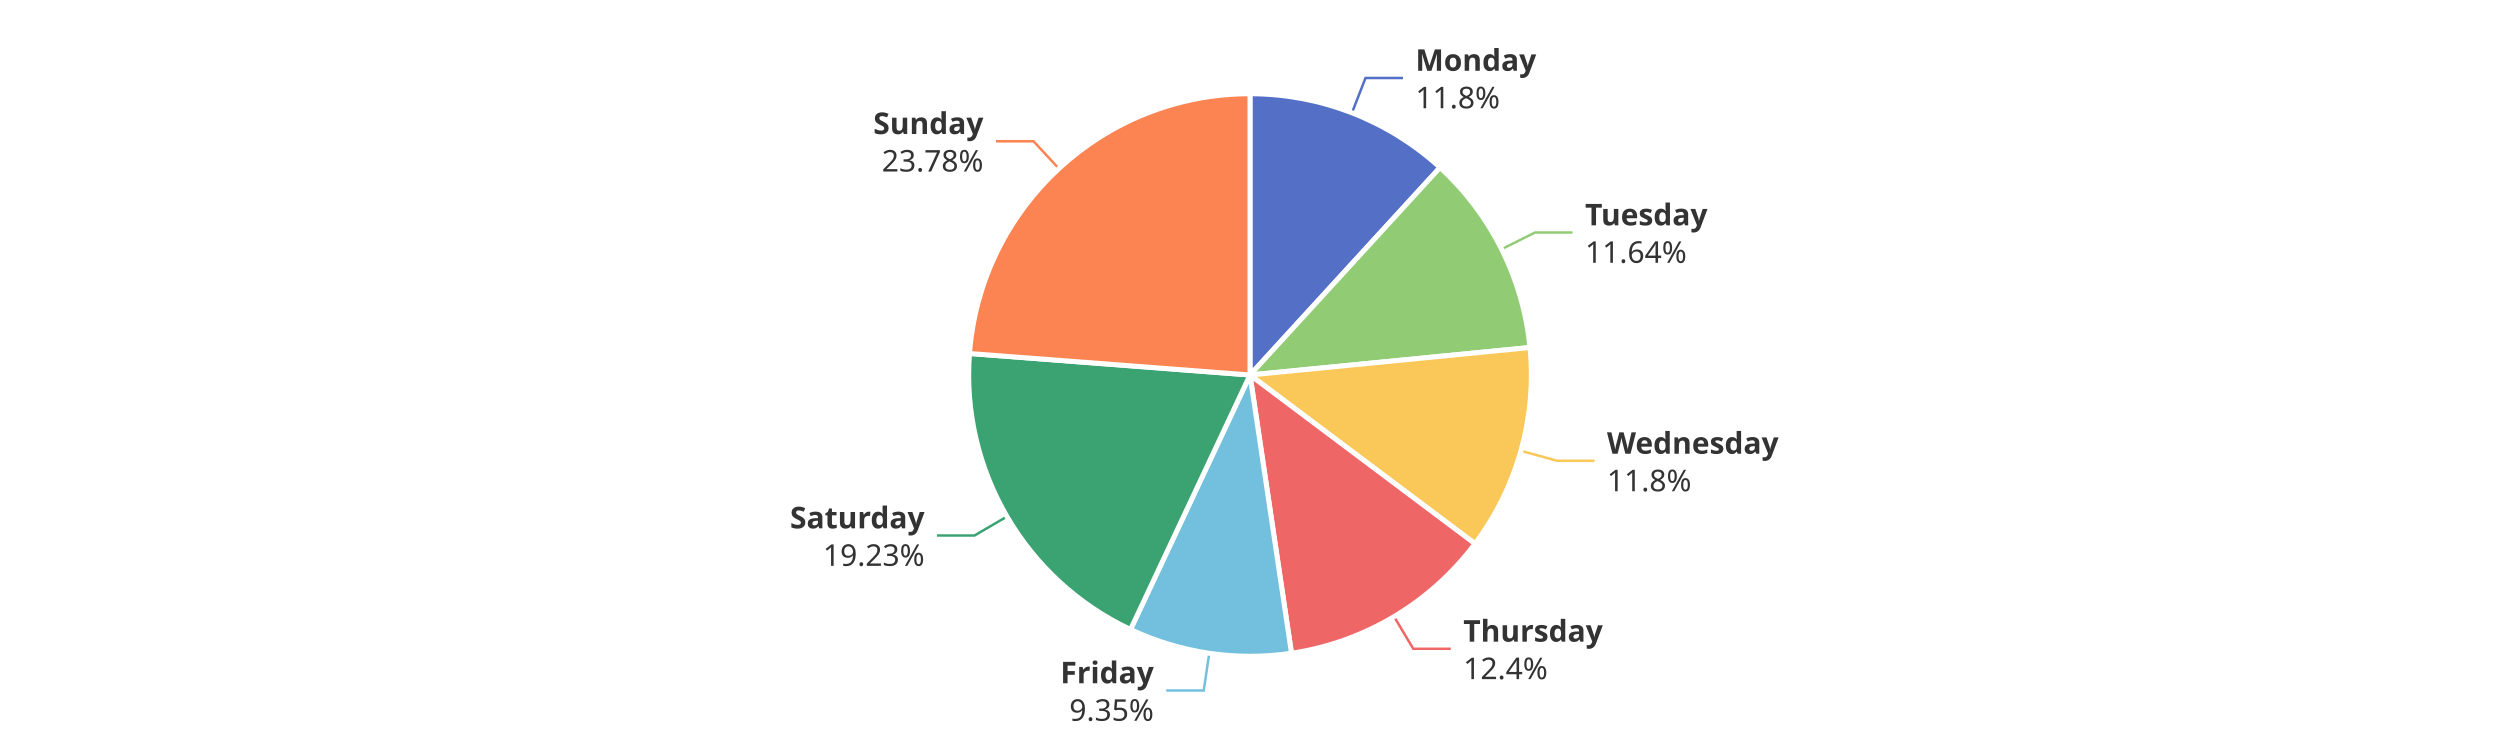
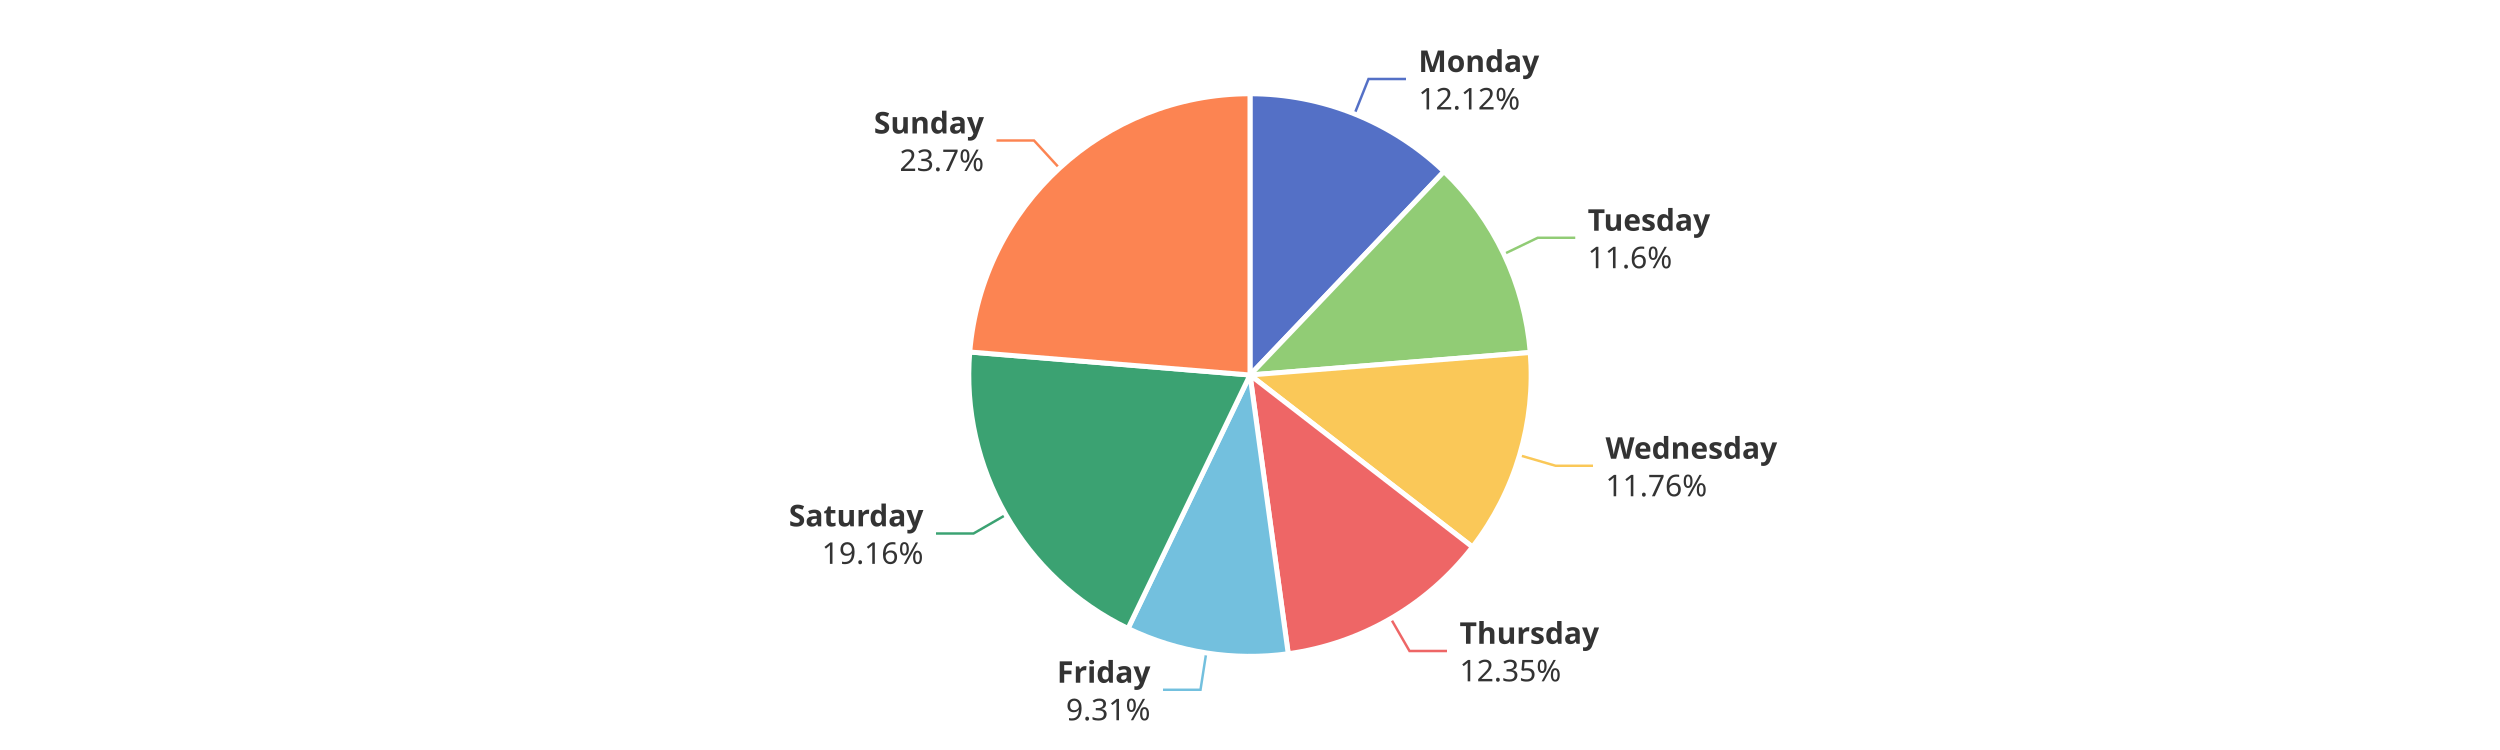
<svg xmlns="http://www.w3.org/2000/svg" width="1000" height="300" version="1.1" baseProfile="full" viewBox="0 0 1000 300">
  <rect width="1000" height="300" x="0" y="0" id="0" fill="#ffffff" />
-   <polyline points="540.8 45.1 546.2 31.2 561.2 31.2" fill="none" stroke="#5470c6" />
-   <polyline points="600.6 99.7 614 93 629 93" fill="none" stroke="#91cc75" />
-   <polyline points="608.3 180.3 622.8 184.3 637.8 184.3" fill="none" stroke="#fac858" />
-   <polyline points="557.6 246.6 565.3 259.5 580.3 259.5" fill="none" stroke="#ee6666" />
-   <polyline points="483.7 261.3 481.5 276.2 466.5 276.2" fill="none" stroke="#73c0de" />
-   <polyline points="402.8 206.6 389.8 214.2 374.8 214.2" fill="none" stroke="#3ba272" />
-   <polyline points="423.6 67.5 413.4 56.5 398.4 56.5" fill="none" stroke="#fc8452" />
-   <path d="M500 37.5A112.5 112.5 0 0 1 576 67L500 150Z" fill="#5470c6" stroke="#fff" stroke-width="2" stroke-linejoin="round" />
-   <path d="M576 67A112.5 112.5 0 0 1 612 139L500 150Z" fill="#91cc75" stroke="#fff" stroke-width="2" stroke-linejoin="round" />
-   <path d="M612 139A112.5 112.5 0 0 1 590 217.5L500 150Z" fill="#fac858" stroke="#fff" stroke-width="2" stroke-linejoin="round" />
-   <path d="M590 217.5A112.5 112.5 0 0 1 516.6 261.3L500 150Z" fill="#ee6666" stroke="#fff" stroke-width="2" stroke-linejoin="round" />
-   <path d="M516.6 261.3A112.5 112.5 0 0 1 452.2 251.8L500 150Z" fill="#73c0de" stroke="#fff" stroke-width="2" stroke-linejoin="round" />
-   <path d="M452.2 251.8A112.5 112.5 0 0 1 387.8 141.4L500 150Z" fill="#3ba272" stroke="#fff" stroke-width="2" stroke-linejoin="round" />
-   <path d="M387.8 141.4A112.5 112.5 0 0 1 500 37.5L500 150Z" fill="#fc8452" stroke="#fff" stroke-width="2" stroke-linejoin="round" />
-   <path d="M0 -15l42.8 0l0 30l-42.8 0Z" transform="translate(566.1901 31.1609)" fill="none" />
-   <text dominant-baseline="central" text-anchor="start" style="font-size:12px;font-family:sans-serif;font-weight:bold;" y="-7.5" transform="translate(566.1901 31.1609)" fill="#333" stroke="rgb(255,255,255)" stroke-width="2" paint-order="stroke" stroke-miterlimit="2">Monday</text>
-   <text dominant-baseline="central" text-anchor="start" style="font-size:12px;font-family:sans-serif;" y="7.5" transform="translate(566.1901 31.1609)" fill="#333" stroke="rgb(255,255,255)" stroke-width="2" paint-order="stroke" stroke-miterlimit="2">11.8%</text>
-   <path d="M0 -15l46.2 0l0 30l-46.2 0Z" transform="translate(634.0365 92.9744)" fill="none" />
-   <text dominant-baseline="central" text-anchor="start" style="font-size:12px;font-family:sans-serif;font-weight:bold;" y="-7.5" transform="translate(634.0365 92.9744)" fill="#333" stroke="rgb(255,255,255)" stroke-width="2" paint-order="stroke" stroke-miterlimit="2">Tuesday</text>
-   <text dominant-baseline="central" text-anchor="start" style="font-size:12px;font-family:sans-serif;" y="7.5" transform="translate(634.0365 92.9744)" fill="#333" stroke="rgb(255,255,255)" stroke-width="2" paint-order="stroke" stroke-miterlimit="2">11.64%</text>
-   <path d="M0 -15l63.6 0l0 30l-63.6 0Z" transform="translate(642.7889 184.3387)" fill="none" />
-   <text dominant-baseline="central" text-anchor="start" style="font-size:12px;font-family:sans-serif;font-weight:bold;" y="-7.5" transform="translate(642.7889 184.3387)" fill="#333" stroke="rgb(255,255,255)" stroke-width="2" paint-order="stroke" stroke-miterlimit="2">Wednesday</text>
-   <text dominant-baseline="central" text-anchor="start" style="font-size:12px;font-family:sans-serif;" y="7.5" transform="translate(642.7889 184.3387)" fill="#333" stroke="rgb(255,255,255)" stroke-width="2" paint-order="stroke" stroke-miterlimit="2">11.8%</text>
-   <path d="M0 -15l50.2 0l0 30l-50.2 0Z" transform="translate(585.316 259.4992)" fill="none" />
-   <text dominant-baseline="central" text-anchor="start" style="font-size:12px;font-family:sans-serif;font-weight:bold;" y="-7.5" transform="translate(585.316 259.4992)" fill="#333" stroke="rgb(255,255,255)" stroke-width="2" paint-order="stroke" stroke-miterlimit="2">Thursday</text>
-   <text dominant-baseline="central" text-anchor="start" style="font-size:12px;font-family:sans-serif;" y="7.5" transform="translate(585.316 259.4992)" fill="#333" stroke="rgb(255,255,255)" stroke-width="2" paint-order="stroke" stroke-miterlimit="2">12.4%</text>
-   <path d="M-34.2 -15l34.2 0l0 30l-34.2 0Z" transform="translate(461.5197 276.1536)" fill="none" />
-   <text dominant-baseline="central" text-anchor="end" style="font-size:12px;font-family:sans-serif;font-weight:bold;" y="-7.5" transform="translate(461.5197 276.1536)" fill="#333" stroke="rgb(255,255,255)" stroke-width="2" paint-order="stroke" stroke-miterlimit="2">Friday</text>
-   <text dominant-baseline="central" text-anchor="end" style="font-size:12px;font-family:sans-serif;" y="7.5" transform="translate(461.5197 276.1536)" fill="#333" stroke="rgb(255,255,255)" stroke-width="2" paint-order="stroke" stroke-miterlimit="2">9.35%</text>
-   <path d="M-48.2 -15l48.2 0l0 30l-48.2 0Z" transform="translate(369.8296 214.1774)" fill="none" />
-   <text dominant-baseline="central" text-anchor="end" style="font-size:12px;font-family:sans-serif;font-weight:bold;" y="-7.5" transform="translate(369.8296 214.1774)" fill="#333" stroke="rgb(255,255,255)" stroke-width="2" paint-order="stroke" stroke-miterlimit="2">Saturday</text>
-   <text dominant-baseline="central" text-anchor="end" style="font-size:12px;font-family:sans-serif;" y="7.5" transform="translate(369.8296 214.1774)" fill="#333" stroke="rgb(255,255,255)" stroke-width="2" paint-order="stroke" stroke-miterlimit="2">19.23%</text>
-   <path d="M-40.9 -15l40.9 0l0 30l-40.9 0Z" transform="translate(393.3647 56.4555)" fill="none" />
-   <text dominant-baseline="central" text-anchor="end" style="font-size:12px;font-family:sans-serif;font-weight:bold;" y="-7.5" transform="translate(393.3647 56.4555)" fill="#333" stroke="rgb(255,255,255)" stroke-width="2" paint-order="stroke" stroke-miterlimit="2">Sunday</text>
-   <text dominant-baseline="central" text-anchor="end" style="font-size:12px;font-family:sans-serif;" y="7.5" transform="translate(393.3647 56.4555)" fill="#333" stroke="rgb(255,255,255)" stroke-width="2" paint-order="stroke" stroke-miterlimit="2">23.78%</text>
+   <polyline points="541.8 45.6 547.4 31.6 562.4 31.6" fill="none" stroke="#5470c6" />
+   <polyline points="601.6 101.6 615.1 95.1 630.1 95.1" fill="none" stroke="#91cc75" />
+   <polyline points="607.8 182.1 622.2 186.3 637.2 186.3" fill="none" stroke="#fac858" />
+   <polyline points="556.3 247.4 563.8 260.4 578.8 260.4" fill="none" stroke="#ee6666" />
+   <polyline points="482.5 261.1 480.2 275.9 465.2 275.9" fill="none" stroke="#73c0de" />
+   <polyline points="402.4 205.9 389.4 213.4 374.4 213.4" fill="none" stroke="#3ba272" />
+   <polyline points="423.8 67.3 413.6 56.2 398.6 56.2" fill="none" stroke="#fc8452" />
+   <path d="M500 37.5A112.5 112.5 0 0 1 577.6 68.6L500 150Z" fill="#5470c6" stroke="#fff" stroke-width="2" stroke-linejoin="round" />
+   <path d="M577.6 68.6A112.5 112.5 0 0 1 612.1 141L500 150Z" fill="#91cc75" stroke="#fff" stroke-width="2" stroke-linejoin="round" />
+   <path d="M612.1 141A112.5 112.5 0 0 1 589 218.8L500 150Z" fill="#fac858" stroke="#fff" stroke-width="2" stroke-linejoin="round" />
+   <path d="M589 218.8A112.5 112.5 0 0 1 515.3 261.5L500 150Z" fill="#ee6666" stroke="#fff" stroke-width="2" stroke-linejoin="round" />
+   <path d="M515.3 261.5A112.5 112.5 0 0 1 451.2 251.4L500 150Z" fill="#73c0de" stroke="#fff" stroke-width="2" stroke-linejoin="round" />
+   <path d="M451.2 251.4A112.5 112.5 0 0 1 387.9 140.8L500 150Z" fill="#3ba272" stroke="#fff" stroke-width="2" stroke-linejoin="round" />
+   <path d="M387.9 140.8A112.5 112.5 0 0 1 500 37.5L500 150Z" fill="#fc8452" stroke="#fff" stroke-width="2" stroke-linejoin="round" />
+   <path d="M0 -15l42.8 0l0 30l-42.8 0Z" transform="translate(567.3825 31.6313)" fill="none" />
+   <text dominant-baseline="central" text-anchor="start" style="font-size:12px;font-family:sans-serif;font-weight:bold;" y="-7.5" transform="translate(567.3825 31.6313)" fill="#333" stroke="rgb(255,255,255)" stroke-width="2" paint-order="stroke" stroke-miterlimit="2">Monday</text>
+   <text dominant-baseline="central" text-anchor="start" style="font-size:12px;font-family:sans-serif;" y="7.5" transform="translate(567.3825 31.6313)" fill="#333" stroke="rgb(255,255,255)" stroke-width="2" paint-order="stroke" stroke-miterlimit="2">12.12%</text>
+   <path d="M0 -15l46.2 0l0 30l-46.2 0Z" transform="translate(635.0911 95.1339)" fill="none" />
+   <text dominant-baseline="central" text-anchor="start" style="font-size:12px;font-family:sans-serif;font-weight:bold;" y="-7.5" transform="translate(635.0911 95.1339)" fill="#333" stroke="rgb(255,255,255)" stroke-width="2" paint-order="stroke" stroke-miterlimit="2">Tuesday</text>
+   <text dominant-baseline="central" text-anchor="start" style="font-size:12px;font-family:sans-serif;" y="7.5" transform="translate(635.0911 95.1339)" fill="#333" stroke="rgb(255,255,255)" stroke-width="2" paint-order="stroke" stroke-miterlimit="2">11.6%</text>
+   <path d="M0 -15l63.6 0l0 30l-63.6 0Z" transform="translate(642.2115 186.34)" fill="none" />
+   <text dominant-baseline="central" text-anchor="start" style="font-size:12px;font-family:sans-serif;font-weight:bold;" y="-7.5" transform="translate(642.2115 186.34)" fill="#333" stroke="rgb(255,255,255)" stroke-width="2" paint-order="stroke" stroke-miterlimit="2">Wednesday</text>
+   <text dominant-baseline="central" text-anchor="start" style="font-size:12px;font-family:sans-serif;" y="7.5" transform="translate(642.2115 186.34)" fill="#333" stroke="rgb(255,255,255)" stroke-width="2" paint-order="stroke" stroke-miterlimit="2">11.76%</text>
+   <path d="M0 -15l50.2 0l0 30l-50.2 0Z" transform="translate(583.8309 260.3715)" fill="none" />
+   <text dominant-baseline="central" text-anchor="start" style="font-size:12px;font-family:sans-serif;font-weight:bold;" y="-7.5" transform="translate(583.8309 260.3715)" fill="#333" stroke="rgb(255,255,255)" stroke-width="2" paint-order="stroke" stroke-miterlimit="2">Thursday</text>
+   <text dominant-baseline="central" text-anchor="start" style="font-size:12px;font-family:sans-serif;" y="7.5" transform="translate(583.8309 260.3715)" fill="#333" stroke="rgb(255,255,255)" stroke-width="2" paint-order="stroke" stroke-miterlimit="2">12.35%</text>
+   <path d="M-34.2 -15l34.2 0l0 30l-34.2 0Z" transform="translate(460.1733 275.949)" fill="none" />
+   <text dominant-baseline="central" text-anchor="end" style="font-size:12px;font-family:sans-serif;font-weight:bold;" y="-7.5" transform="translate(460.1733 275.949)" fill="#333" stroke="rgb(255,255,255)" stroke-width="2" paint-order="stroke" stroke-miterlimit="2">Friday</text>
+   <text dominant-baseline="central" text-anchor="end" style="font-size:12px;font-family:sans-serif;" y="7.5" transform="translate(460.1733 275.949)" fill="#333" stroke="rgb(255,255,255)" stroke-width="2" paint-order="stroke" stroke-miterlimit="2">9.31%</text>
+   <path d="M-48.2 -15l48.2 0l0 30l-48.2 0Z" transform="translate(369.3688 213.3796)" fill="none" />
+   <text dominant-baseline="central" text-anchor="end" style="font-size:12px;font-family:sans-serif;font-weight:bold;" y="-7.5" transform="translate(369.3688 213.3796)" fill="#333" stroke="rgb(255,255,255)" stroke-width="2" paint-order="stroke" stroke-miterlimit="2">Saturday</text>
+   <text dominant-baseline="central" text-anchor="end" style="font-size:12px;font-family:sans-serif;" y="7.5" transform="translate(369.3688 213.3796)" fill="#333" stroke="rgb(255,255,255)" stroke-width="2" paint-order="stroke" stroke-miterlimit="2">19.16%</text>
+   <path d="M-40.9 -15l40.9 0l0 30l-40.9 0Z" transform="translate(393.6001 56.238)" fill="none" />
+   <text dominant-baseline="central" text-anchor="end" style="font-size:12px;font-family:sans-serif;font-weight:bold;" y="-7.5" transform="translate(393.6001 56.238)" fill="#333" stroke="rgb(255,255,255)" stroke-width="2" paint-order="stroke" stroke-miterlimit="2">Sunday</text>
+   <text dominant-baseline="central" text-anchor="end" style="font-size:12px;font-family:sans-serif;" y="7.5" transform="translate(393.6001 56.238)" fill="#333" stroke="rgb(255,255,255)" stroke-width="2" paint-order="stroke" stroke-miterlimit="2">23.7%</text>
</svg>
